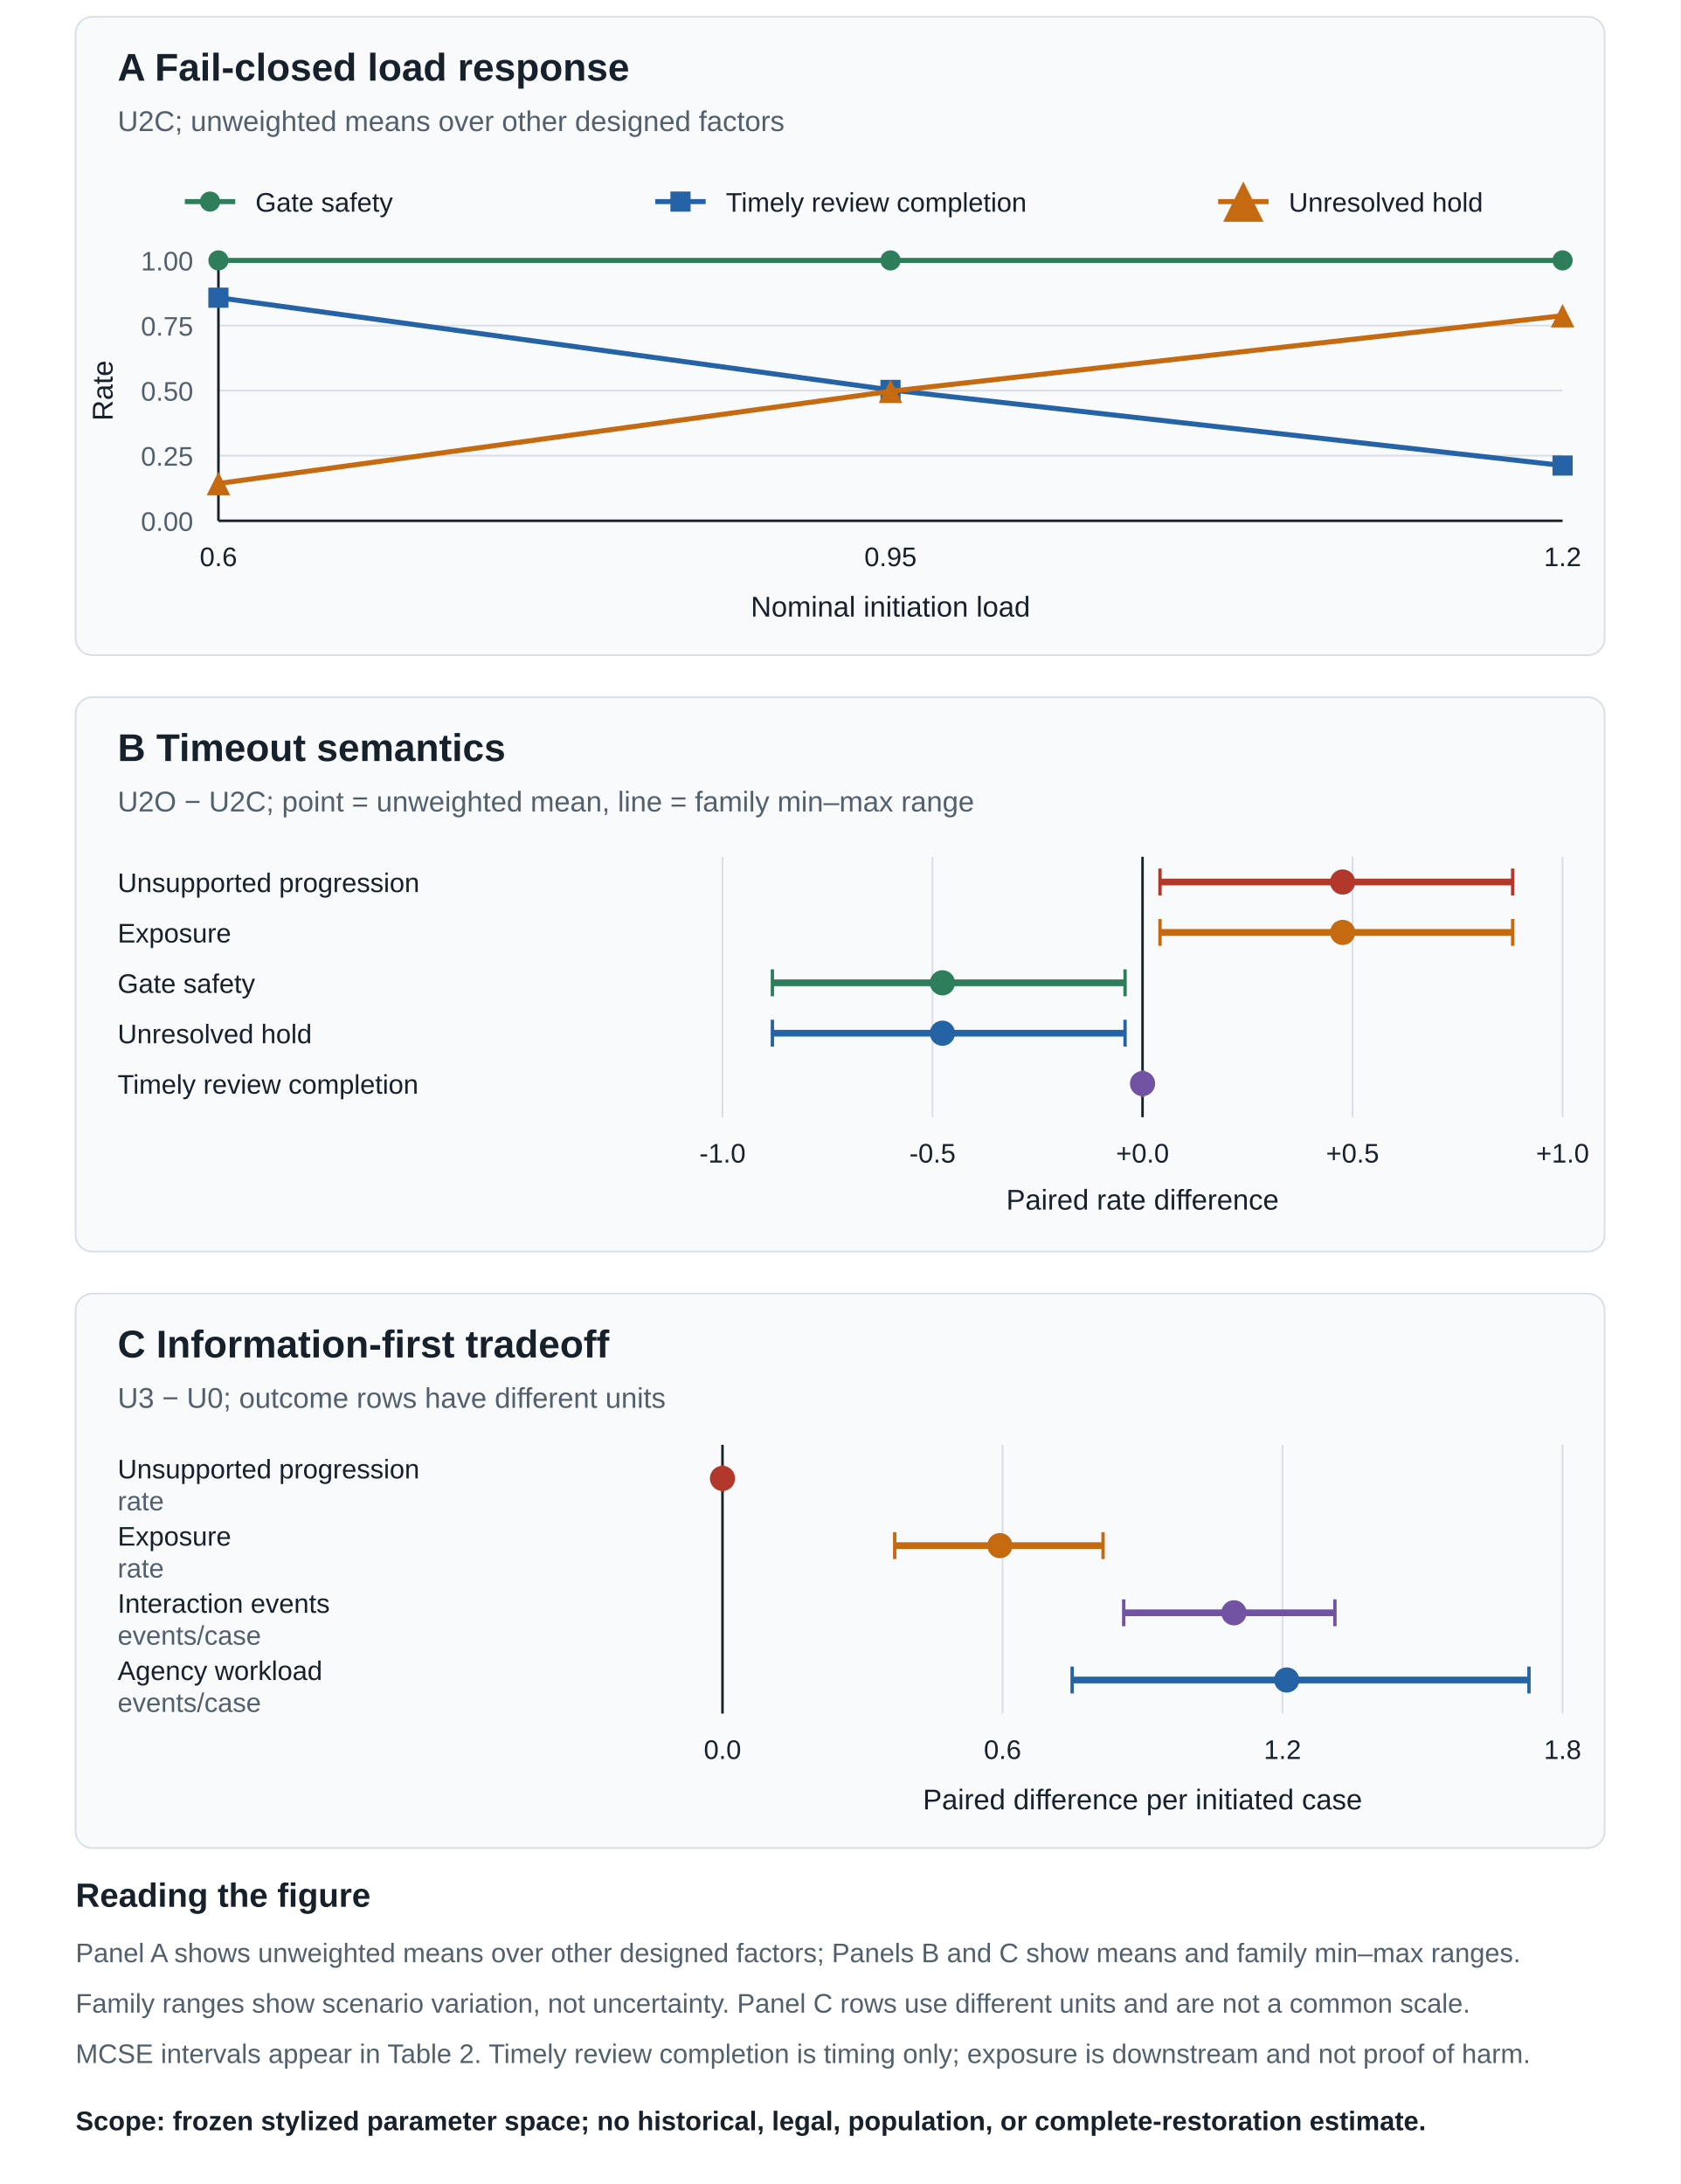
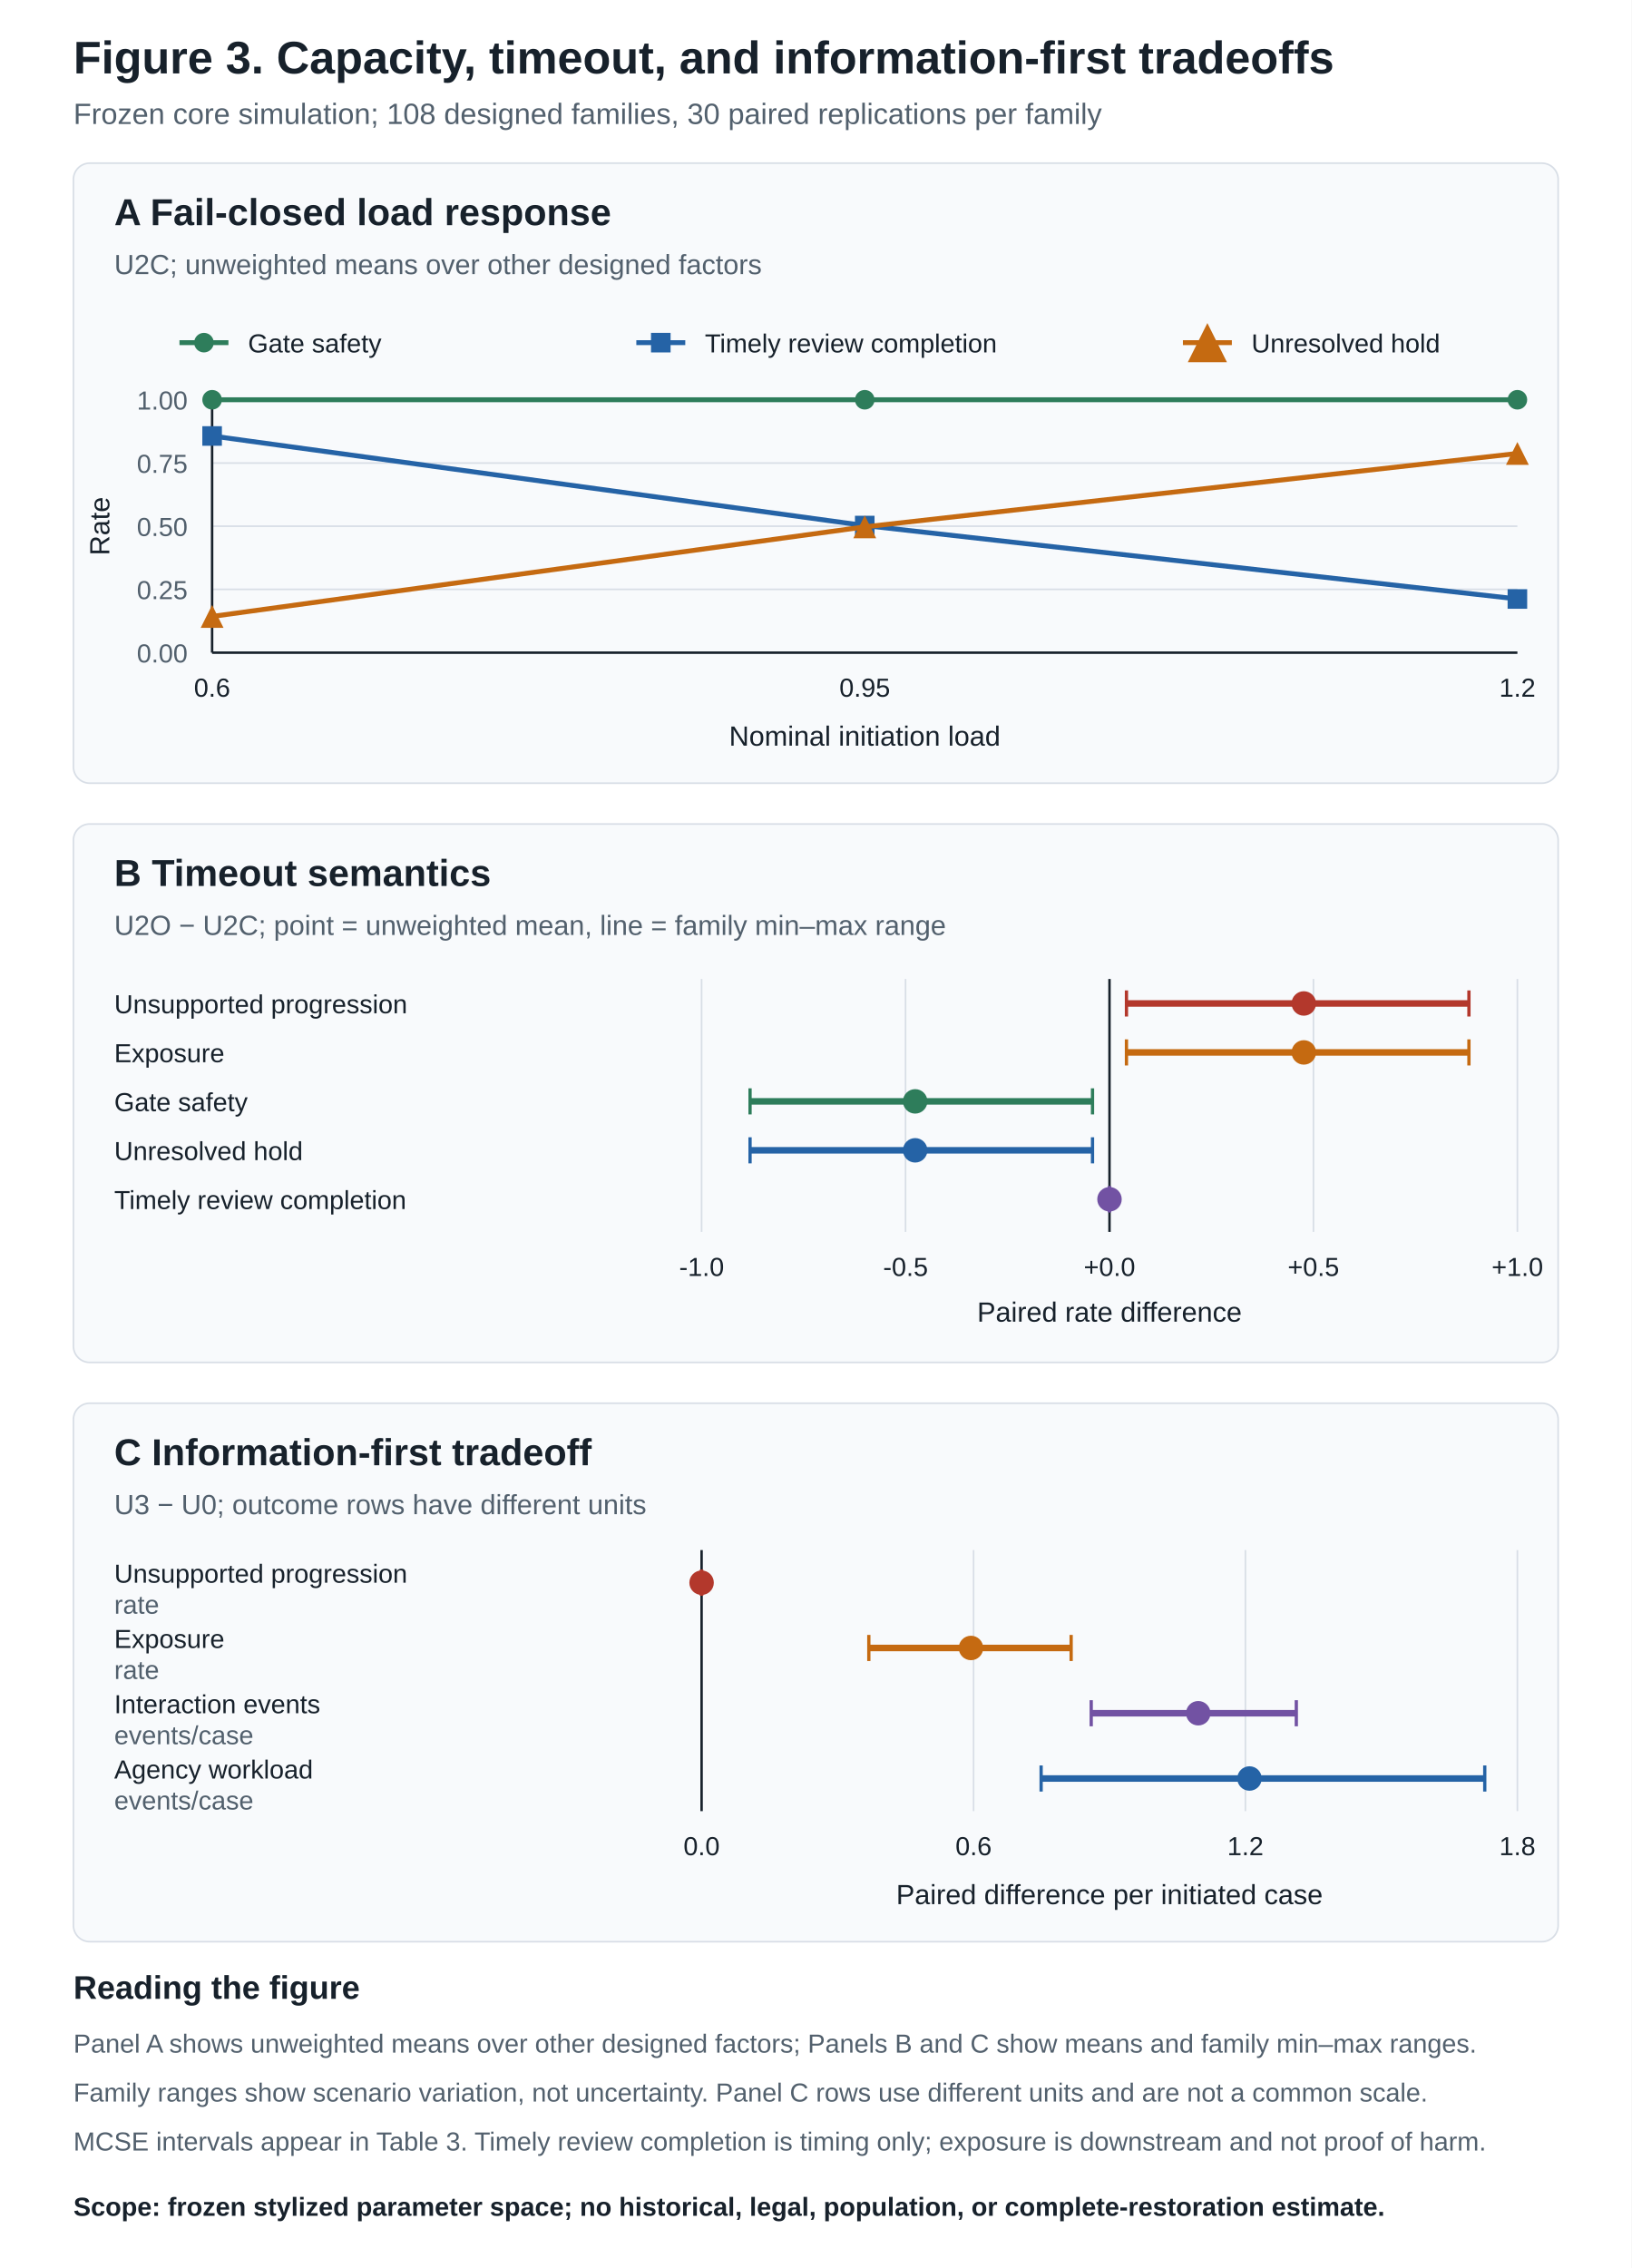
- <svg xmlns="http://www.w3.org/2000/svg" width="1000" height="1300" viewBox="0 90 1000 1300" role="img" aria-labelledby="title desc">
+ <svg xmlns="http://www.w3.org/2000/svg" width="1000" height="1390" viewBox="0 0 1000 1390" role="img" aria-labelledby="title desc">
  <rect x="0" y="0" width="1000" height="1390" fill="white" />
  <text x="45.0" y="45.0" font-family="Arial, Helvetica, sans-serif" font-size="28" font-weight="700" text-anchor="start" fill="#17212B">Figure 3. Capacity, timeout, and information-first tradeoffs</text>
  <text x="45.0" y="76.0" font-family="Arial, Helvetica, sans-serif" font-size="18" font-weight="400" text-anchor="start" fill="#52606D">Frozen core simulation; 108 designed families, 30 paired replications per family</text>
  <rect x="45" y="100.0" width="910" height="380.0" rx="10" fill="#F8FAFC" stroke="#D8DEE6" />
  <text x="70.0" y="138.0" font-family="Arial, Helvetica, sans-serif" font-size="23" font-weight="700" text-anchor="start" fill="#17212B">A  Fail-closed load response</text>
  <text x="70.0" y="168.0" font-family="Arial, Helvetica, sans-serif" font-size="17" font-weight="400" text-anchor="start" fill="#52606D">U2C; unweighted means over other designed factors</text>
  <line x1="130.0" y1="400.0" x2="930.0" y2="400.0" stroke="#D8DEE6" stroke-width="1.0" />
  <text x="115.0" y="406.0" font-family="Arial, Helvetica, sans-serif" font-size="16" font-weight="400" text-anchor="end" fill="#52606D">0.00</text>
  <line x1="130.0" y1="361.2" x2="930.0" y2="361.2" stroke="#D8DEE6" stroke-width="1.0" />
  <text x="115.0" y="367.2" font-family="Arial, Helvetica, sans-serif" font-size="16" font-weight="400" text-anchor="end" fill="#52606D">0.25</text>
  <line x1="130.0" y1="322.5" x2="930.0" y2="322.5" stroke="#D8DEE6" stroke-width="1.0" />
  <text x="115.0" y="328.5" font-family="Arial, Helvetica, sans-serif" font-size="16" font-weight="400" text-anchor="end" fill="#52606D">0.50</text>
  <line x1="130.0" y1="283.8" x2="930.0" y2="283.8" stroke="#D8DEE6" stroke-width="1.0" />
  <text x="115.0" y="289.8" font-family="Arial, Helvetica, sans-serif" font-size="16" font-weight="400" text-anchor="end" fill="#52606D">0.75</text>
  <line x1="130.0" y1="245.0" x2="930.0" y2="245.0" stroke="#D8DEE6" stroke-width="1.0" />
  <text x="115.0" y="251.0" font-family="Arial, Helvetica, sans-serif" font-size="16" font-weight="400" text-anchor="end" fill="#52606D">1.00</text>
  <line x1="130.0" y1="245.0" x2="130.0" y2="400.0" stroke="#17212B" stroke-width="1.5" />
  <line x1="130.0" y1="400.0" x2="930.0" y2="400.0" stroke="#17212B" stroke-width="1.5" />
  <text x="130.0" y="427.0" font-family="Arial, Helvetica, sans-serif" font-size="16" font-weight="400" text-anchor="middle" fill="#17212B">0.6</text>
  <text x="530.0" y="427.0" font-family="Arial, Helvetica, sans-serif" font-size="16" font-weight="400" text-anchor="middle" fill="#17212B">0.95</text>
  <text x="930.0" y="427.0" font-family="Arial, Helvetica, sans-serif" font-size="16" font-weight="400" text-anchor="middle" fill="#17212B">1.2</text>
  <text x="530.0" y="457.0" font-family="Arial, Helvetica, sans-serif" font-size="17" font-weight="400" text-anchor="middle" fill="#17212B">Nominal initiation load</text>
  <text x="67" y="322.5" font-family="Arial, Helvetica, sans-serif" font-size="17" text-anchor="middle" fill="#17212B" transform="rotate(-90 67 322.5)">Rate</text>
  <polyline points="130.0,245.0 530.0,245.0 930.0,245.0" fill="none" stroke="#2E7D5B" stroke-width="3" />
  <circle cx="130.0" cy="245.0" r="6.0" fill="#2E7D5B" />
  <circle cx="530.0" cy="245.0" r="6.0" fill="#2E7D5B" />
  <circle cx="930.0" cy="245.0" r="6.0" fill="#2E7D5B" />
  <line x1="110.0" y1="210.0" x2="140.0" y2="210.0" stroke="#2E7D5B" stroke-width="3.0" />
  <circle cx="125.0" cy="210.0" r="6.0" fill="#2E7D5B" />
  <text x="152.0" y="216.0" font-family="Arial, Helvetica, sans-serif" font-size="16" font-weight="400" text-anchor="start" fill="#17212B">Gate safety</text>
  <polyline points="130.0,267.2 530.0,322.1 930.0,367.1" fill="none" stroke="#2563A6" stroke-width="3" />
  <rect x="124.0" y="261.2" width="12.0" height="12.0" fill="#2563A6" />
  <rect x="524.0" y="316.1" width="12.0" height="12.0" fill="#2563A6" />
  <rect x="924.0" y="361.1" width="12.0" height="12.0" fill="#2563A6" />
  <line x1="390.0" y1="210.0" x2="420.0" y2="210.0" stroke="#2563A6" stroke-width="3.0" />
  <rect x="399.0" y="204.0" width="12.0" height="12.0" fill="#2563A6" />
  <text x="432.0" y="216.0" font-family="Arial, Helvetica, sans-serif" font-size="16" font-weight="400" text-anchor="start" fill="#17212B">Timely review completion</text>
  <polyline points="130.0,377.8 530.0,322.9 930.0,277.9" fill="none" stroke="#C56A11" stroke-width="3" />
  <polygon points="130.0,370.8 123.0,384.8 137.0,384.8" fill="#C56A11" />
  <polygon points="530.0,315.9 523.0,329.9 537.0,329.9" fill="#C56A11" />
  <polygon points="930.0,270.9 923.0,284.9 937.0,284.9" fill="#C56A11" />
  <line x1="725.0" y1="210.0" x2="755.0" y2="210.0" stroke="#C56A11" stroke-width="3.0" />
  <polygon points="740.0,198.0 728.0,222.0 752.0,222.0" fill="#C56A11" />
  <text x="767.0" y="216.0" font-family="Arial, Helvetica, sans-serif" font-size="16" font-weight="400" text-anchor="start" fill="#17212B">Unresolved hold</text>
  <rect x="45" y="505.0" width="910" height="330.0" rx="10" fill="#F8FAFC" stroke="#D8DEE6" />
  <text x="70.0" y="543.0" font-family="Arial, Helvetica, sans-serif" font-size="23" font-weight="700" text-anchor="start" fill="#17212B">B  Timeout semantics</text>
  <text x="70.0" y="573.0" font-family="Arial, Helvetica, sans-serif" font-size="17" font-weight="400" text-anchor="start" fill="#52606D">U2O − U2C; point = unweighted mean, line = family min–max range</text>
  <line x1="430.0" y1="600.0" x2="430.0" y2="755.0" stroke="#D8DEE6" stroke-width="1.0" />
  <text x="430.0" y="782.0" font-family="Arial, Helvetica, sans-serif" font-size="16" font-weight="400" text-anchor="middle" fill="#17212B">-1.0</text>
  <line x1="555.0" y1="600.0" x2="555.0" y2="755.0" stroke="#D8DEE6" stroke-width="1.0" />
  <text x="555.0" y="782.0" font-family="Arial, Helvetica, sans-serif" font-size="16" font-weight="400" text-anchor="middle" fill="#17212B">-0.5</text>
  <line x1="680.0" y1="600.0" x2="680.0" y2="755.0" stroke="#17212B" stroke-width="1.5" />
  <text x="680.0" y="782.0" font-family="Arial, Helvetica, sans-serif" font-size="16" font-weight="400" text-anchor="middle" fill="#17212B">+0.0</text>
  <line x1="805.0" y1="600.0" x2="805.0" y2="755.0" stroke="#D8DEE6" stroke-width="1.0" />
  <text x="805.0" y="782.0" font-family="Arial, Helvetica, sans-serif" font-size="16" font-weight="400" text-anchor="middle" fill="#17212B">+0.5</text>
  <line x1="930.0" y1="600.0" x2="930.0" y2="755.0" stroke="#D8DEE6" stroke-width="1.0" />
  <text x="930.0" y="782.0" font-family="Arial, Helvetica, sans-serif" font-size="16" font-weight="400" text-anchor="middle" fill="#17212B">+1.0</text>
  <text x="680.0" y="810.0" font-family="Arial, Helvetica, sans-serif" font-size="17" font-weight="400" text-anchor="middle" fill="#17212B">Paired rate difference</text>
  <text x="70.0" y="621.0" font-family="Arial, Helvetica, sans-serif" font-size="16" font-weight="400" text-anchor="start" fill="#17212B">Unsupported progression</text>
  <line x1="690.4" y1="615.0" x2="900.3" y2="615.0" stroke="#B3382C" stroke-width="4.0" />
  <line x1="690.4" y1="607.0" x2="690.4" y2="623.0" stroke="#B3382C" stroke-width="2.0" />
  <line x1="900.3" y1="607.0" x2="900.3" y2="623.0" stroke="#B3382C" stroke-width="2.0" />
  <circle cx="799.1" cy="615.0" r="7.5" fill="#B3382C" />
  <text x="70.0" y="651.0" font-family="Arial, Helvetica, sans-serif" font-size="16" font-weight="400" text-anchor="start" fill="#17212B">Exposure</text>
  <line x1="690.4" y1="645.0" x2="900.3" y2="645.0" stroke="#C56A11" stroke-width="4.0" />
  <line x1="690.4" y1="637.0" x2="690.4" y2="653.0" stroke="#C56A11" stroke-width="2.0" />
  <line x1="900.3" y1="637.0" x2="900.3" y2="653.0" stroke="#C56A11" stroke-width="2.0" />
  <circle cx="799.1" cy="645.0" r="7.5" fill="#C56A11" />
  <text x="70.0" y="681.0" font-family="Arial, Helvetica, sans-serif" font-size="16" font-weight="400" text-anchor="start" fill="#17212B">Gate safety</text>
  <line x1="459.7" y1="675.0" x2="669.6" y2="675.0" stroke="#2E7D5B" stroke-width="4.0" />
  <line x1="459.7" y1="667.0" x2="459.7" y2="683.0" stroke="#2E7D5B" stroke-width="2.0" />
  <line x1="669.6" y1="667.0" x2="669.6" y2="683.0" stroke="#2E7D5B" stroke-width="2.0" />
  <circle cx="560.9" cy="675.0" r="7.5" fill="#2E7D5B" />
  <text x="70.0" y="711.0" font-family="Arial, Helvetica, sans-serif" font-size="16" font-weight="400" text-anchor="start" fill="#17212B">Unresolved hold</text>
  <line x1="459.7" y1="705.0" x2="669.6" y2="705.0" stroke="#2563A6" stroke-width="4.0" />
  <line x1="459.7" y1="697.0" x2="459.7" y2="713.0" stroke="#2563A6" stroke-width="2.0" />
  <line x1="669.6" y1="697.0" x2="669.6" y2="713.0" stroke="#2563A6" stroke-width="2.0" />
  <circle cx="560.9" cy="705.0" r="7.5" fill="#2563A6" />
  <text x="70.0" y="741.0" font-family="Arial, Helvetica, sans-serif" font-size="16" font-weight="400" text-anchor="start" fill="#17212B">Timely review completion</text>
  <line x1="680.0" y1="735.0" x2="680.0" y2="735.0" stroke="#7252A3" stroke-width="4.0" />
  <line x1="680.0" y1="727.0" x2="680.0" y2="743.0" stroke="#7252A3" stroke-width="2.0" />
  <line x1="680.0" y1="727.0" x2="680.0" y2="743.0" stroke="#7252A3" stroke-width="2.0" />
  <circle cx="680.0" cy="735.0" r="7.5" fill="#7252A3" />
  <rect x="45" y="860.0" width="910" height="330.0" rx="10" fill="#F8FAFC" stroke="#D8DEE6" />
  <text x="70.0" y="898.0" font-family="Arial, Helvetica, sans-serif" font-size="23" font-weight="700" text-anchor="start" fill="#17212B">C  Information-first tradeoff</text>
  <text x="70.0" y="928.0" font-family="Arial, Helvetica, sans-serif" font-size="17" font-weight="400" text-anchor="start" fill="#52606D">U3 − U0; outcome rows have different units</text>
  <line x1="430.0" y1="950.0" x2="430.0" y2="1110.0" stroke="#17212B" stroke-width="1.5" />
  <text x="430.0" y="1137.0" font-family="Arial, Helvetica, sans-serif" font-size="16" font-weight="400" text-anchor="middle" fill="#17212B">0.0</text>
  <line x1="596.7" y1="950.0" x2="596.7" y2="1110.0" stroke="#D8DEE6" stroke-width="1.0" />
  <text x="596.7" y="1137.0" font-family="Arial, Helvetica, sans-serif" font-size="16" font-weight="400" text-anchor="middle" fill="#17212B">0.6</text>
  <line x1="763.3" y1="950.0" x2="763.3" y2="1110.0" stroke="#D8DEE6" stroke-width="1.0" />
  <text x="763.3" y="1137.0" font-family="Arial, Helvetica, sans-serif" font-size="16" font-weight="400" text-anchor="middle" fill="#17212B">1.2</text>
  <line x1="930.0" y1="950.0" x2="930.0" y2="1110.0" stroke="#D8DEE6" stroke-width="1.0" />
  <text x="930.0" y="1137.0" font-family="Arial, Helvetica, sans-serif" font-size="16" font-weight="400" text-anchor="middle" fill="#17212B">1.8</text>
  <text x="680.0" y="1167.0" font-family="Arial, Helvetica, sans-serif" font-size="17" font-weight="400" text-anchor="middle" fill="#17212B">Paired difference per initiated case</text>
  <text x="70.0" y="970.0" font-family="Arial, Helvetica, sans-serif" font-size="16" font-weight="400" text-anchor="start" fill="#17212B">Unsupported progression</text>
  <text x="70.0" y="989.0" font-family="Arial, Helvetica, sans-serif" font-size="16" font-weight="400" text-anchor="start" fill="#52606D">rate</text>
  <line x1="430.0" y1="970.0" x2="430.0" y2="970.0" stroke="#B3382C" stroke-width="4.0" />
  <line x1="430.0" y1="962.0" x2="430.0" y2="978.0" stroke="#B3382C" stroke-width="2.0" />
  <line x1="430.0" y1="962.0" x2="430.0" y2="978.0" stroke="#B3382C" stroke-width="2.0" />
  <circle cx="430.0" cy="970.0" r="7.5" fill="#B3382C" />
  <text x="70.0" y="1010.0" font-family="Arial, Helvetica, sans-serif" font-size="16" font-weight="400" text-anchor="start" fill="#17212B">Exposure</text>
  <text x="70.0" y="1029.0" font-family="Arial, Helvetica, sans-serif" font-size="16" font-weight="400" text-anchor="start" fill="#52606D">rate</text>
  <line x1="532.5" y1="1010.0" x2="656.5" y2="1010.0" stroke="#C56A11" stroke-width="4.0" />
  <line x1="532.5" y1="1002.0" x2="532.5" y2="1018.0" stroke="#C56A11" stroke-width="2.0" />
  <line x1="656.5" y1="1002.0" x2="656.5" y2="1018.0" stroke="#C56A11" stroke-width="2.0" />
  <circle cx="595.1" cy="1010.0" r="7.5" fill="#C56A11" />
  <text x="70.0" y="1050.0" font-family="Arial, Helvetica, sans-serif" font-size="16" font-weight="400" text-anchor="start" fill="#17212B">Interaction events</text>
  <text x="70.0" y="1069.0" font-family="Arial, Helvetica, sans-serif" font-size="16" font-weight="400" text-anchor="start" fill="#52606D">events/case</text>
  <line x1="668.8" y1="1050.0" x2="794.5" y2="1050.0" stroke="#7252A3" stroke-width="4.0" />
  <line x1="668.8" y1="1042.0" x2="668.8" y2="1058.0" stroke="#7252A3" stroke-width="2.0" />
  <line x1="794.5" y1="1042.0" x2="794.5" y2="1058.0" stroke="#7252A3" stroke-width="2.0" />
  <circle cx="734.4" cy="1050.0" r="7.5" fill="#7252A3" />
  <text x="70.0" y="1090.0" font-family="Arial, Helvetica, sans-serif" font-size="16" font-weight="400" text-anchor="start" fill="#17212B">Agency workload</text>
  <text x="70.0" y="1109.0" font-family="Arial, Helvetica, sans-serif" font-size="16" font-weight="400" text-anchor="start" fill="#52606D">events/case</text>
  <line x1="638.1" y1="1090.0" x2="910.0" y2="1090.0" stroke="#2563A6" stroke-width="4.0" />
  <line x1="638.1" y1="1082.0" x2="638.1" y2="1098.0" stroke="#2563A6" stroke-width="2.0" />
  <line x1="910.0" y1="1082.0" x2="910.0" y2="1098.0" stroke="#2563A6" stroke-width="2.0" />
  <circle cx="765.8" cy="1090.0" r="7.5" fill="#2563A6" />
  <text x="45.0" y="1225.0" font-family="Arial, Helvetica, sans-serif" font-size="20" font-weight="700" text-anchor="start" fill="#17212B">Reading the figure</text>
  <text x="45.0" y="1258.0" font-family="Arial, Helvetica, sans-serif" font-size="16" font-weight="400" text-anchor="start" fill="#52606D">Panel A shows unweighted means over other designed factors; Panels B and C show means and family min–max ranges.</text>
  <text x="45.0" y="1288.0" font-family="Arial, Helvetica, sans-serif" font-size="16" font-weight="400" text-anchor="start" fill="#52606D">Family ranges show scenario variation, not uncertainty. Panel C rows use different units and are not a common scale.</text>
-   <text x="45.0" y="1318.0" font-family="Arial, Helvetica, sans-serif" font-size="16" font-weight="400" text-anchor="start" fill="#52606D">MCSE intervals appear in Table 2. Timely review completion is timing only; exposure is downstream and not proof of harm.</text>
+   <text x="45.0" y="1318.0" font-family="Arial, Helvetica, sans-serif" font-size="16" font-weight="400" text-anchor="start" fill="#52606D">MCSE intervals appear in Table 3. Timely review completion is timing only; exposure is downstream and not proof of harm.</text>
  <text x="45.0" y="1358.0" font-family="Arial, Helvetica, sans-serif" font-size="16" font-weight="700" text-anchor="start" fill="#17212B">Scope: frozen stylized parameter space; no historical, legal, population, or complete-restoration estimate.</text>
</svg>
